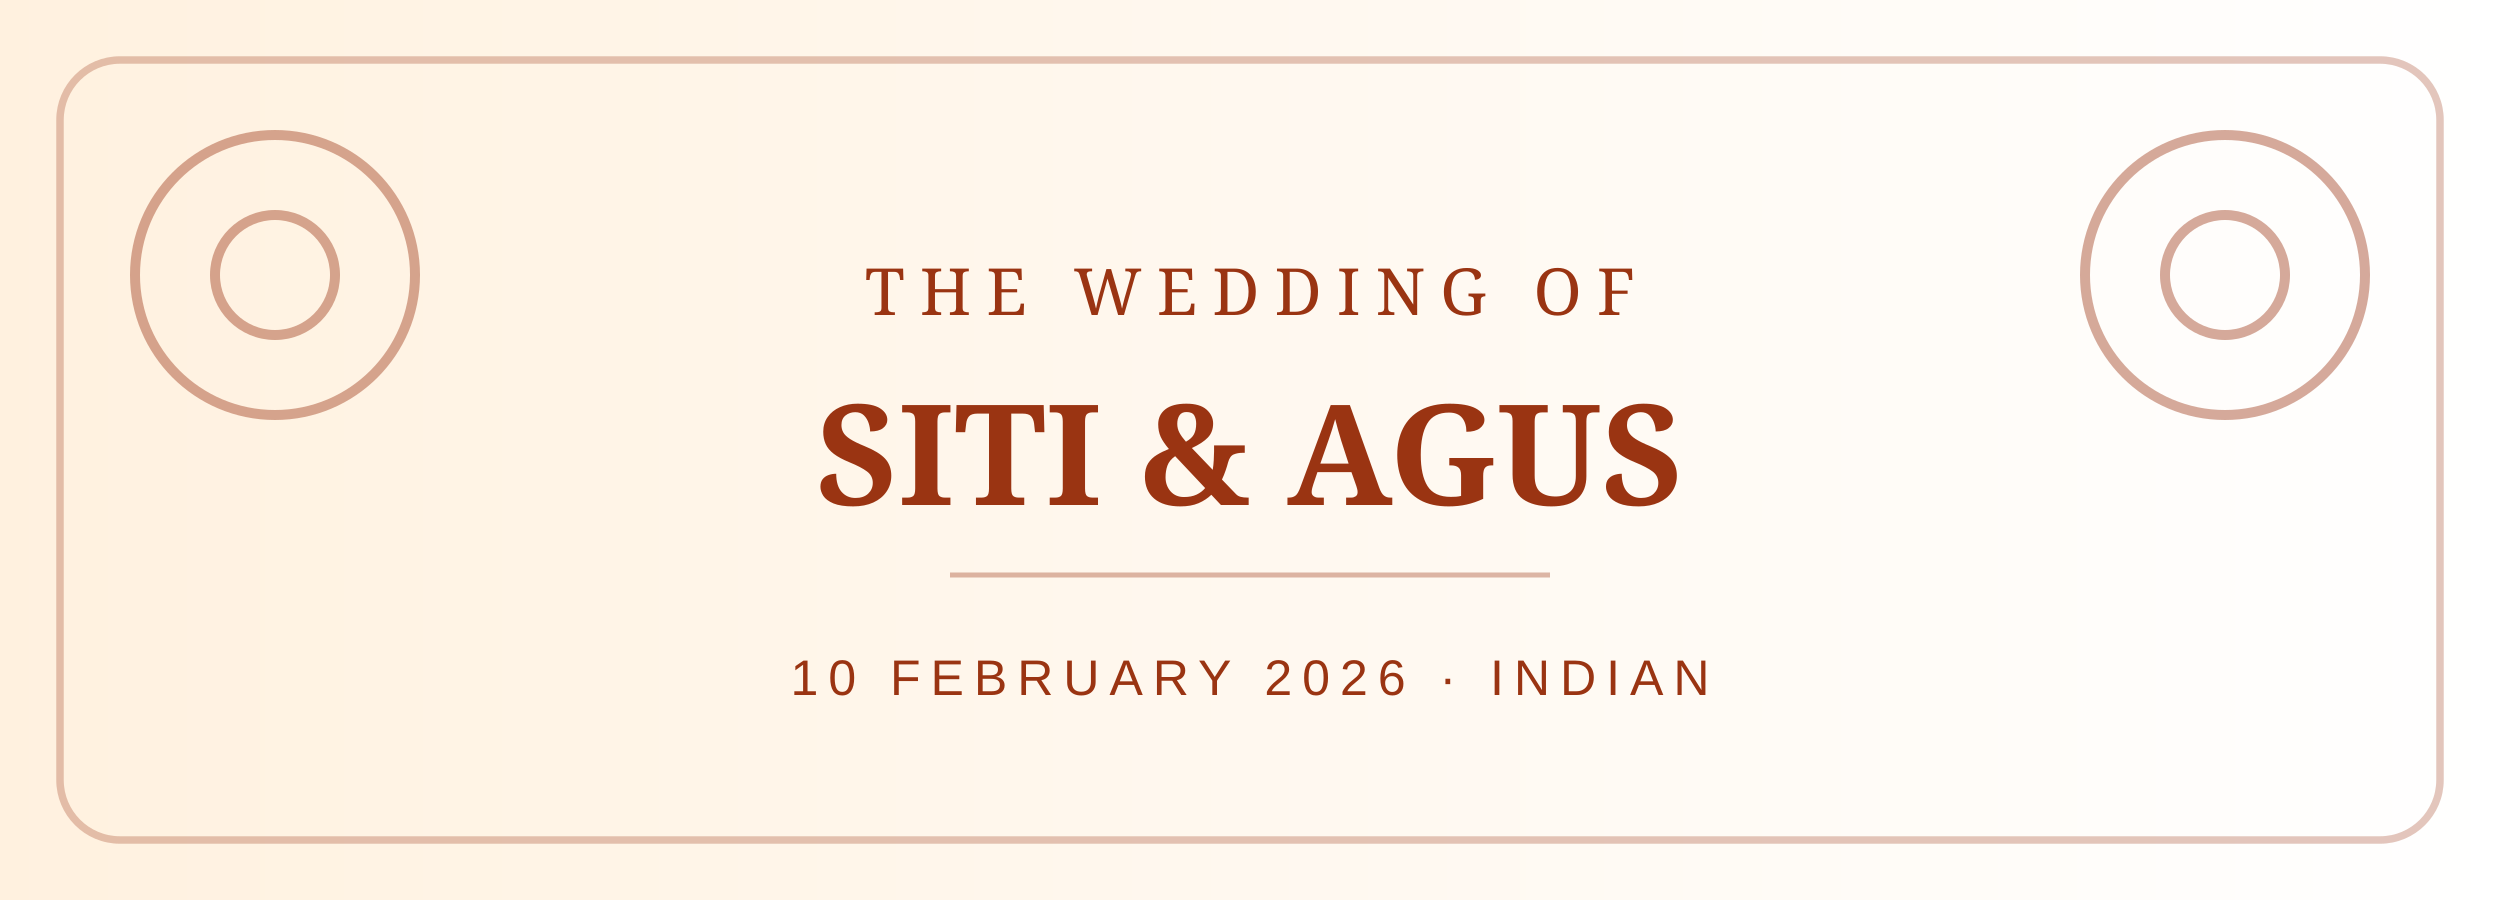
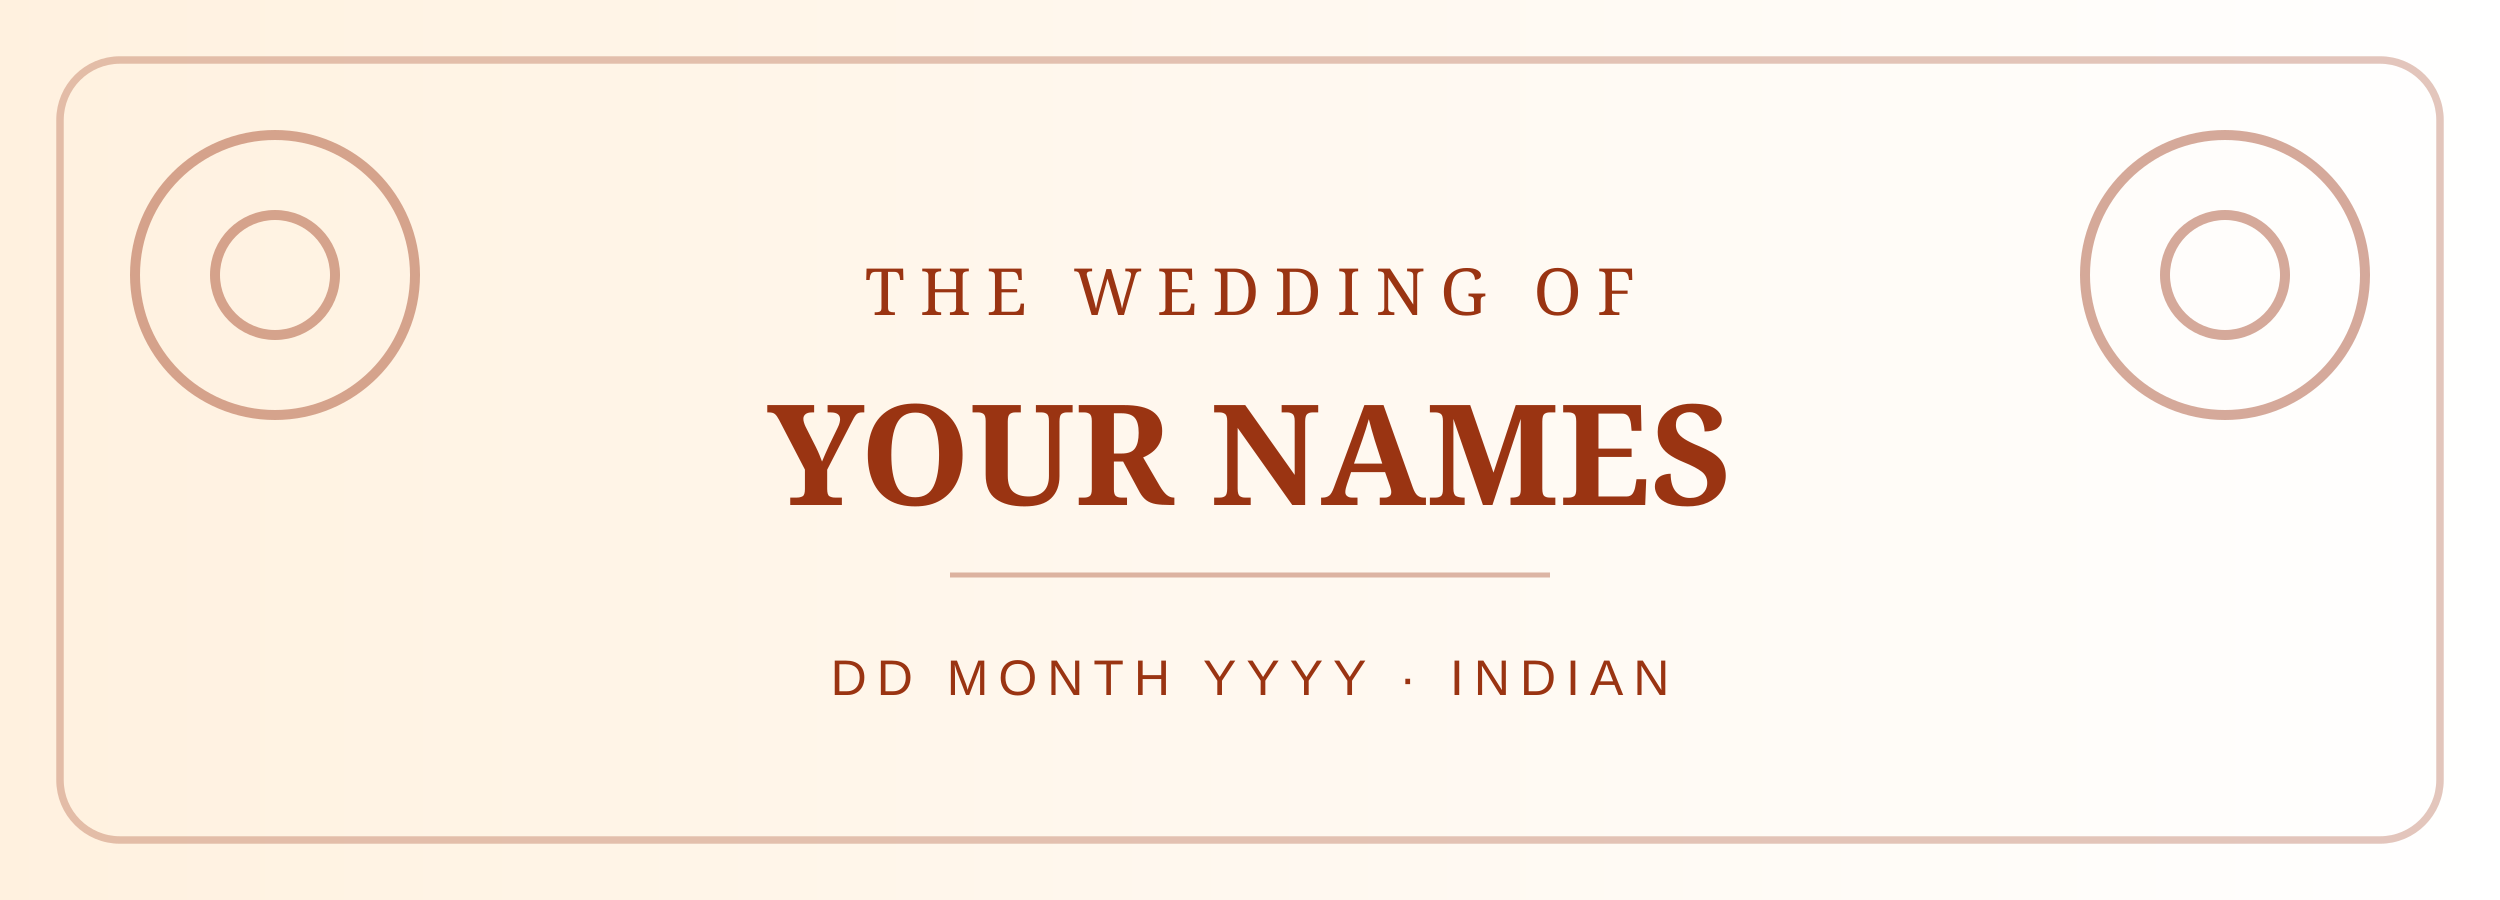
<svg xmlns="http://www.w3.org/2000/svg" viewBox="0 0 500 180" role="img" aria-label="Indian Celebration wedding invitation visual">
  <defs>
    <linearGradient id="g" x1="0" x2="1">
      <stop stop-color="#fff1df" />
      <stop offset="1" stop-color="#ffffff" />
    </linearGradient>
  </defs>
  <rect width="500" height="180" fill="url(#g)" />
  <g fill="none" stroke="#9a3412" stroke-width="2" opacity=".42">
    <circle cx="55" cy="55" r="28" />
    <circle cx="55" cy="55" r="12" />
    <circle cx="445" cy="55" r="28" />
    <circle cx="445" cy="55" r="12" />
  </g>
  <rect x="12" y="12" width="476" height="156" rx="12" fill="none" stroke="#9a3412" stroke-width="1.5" opacity=".28" />
  <text x="250" y="63" text-anchor="middle" font-family="Georgia,serif" font-size="13" fill="#9a3412" letter-spacing="3">THE WEDDING OF</text>
-   <text x="250" y="101" text-anchor="middle" font-family="Georgia,serif" font-size="28" font-weight="700" fill="#9a3412">SITI &amp; AGUS</text>
+   <text x="250" y="101" text-anchor="middle" font-family="Georgia,serif" font-size="28" font-weight="700" fill="#9a3412">YOUR NAMES</text>
  <line x1="190" y1="115" x2="310" y2="115" stroke="#9a3412" opacity=".35" />
-   <text x="250" y="139" text-anchor="middle" font-family="Arial,sans-serif" font-size="10" fill="#9a3412" letter-spacing="2">10 FEBRUARY 2026 · INDIAN</text>
+   <text x="250" y="139" text-anchor="middle" font-family="Arial,sans-serif" font-size="10" fill="#9a3412" letter-spacing="2">DD MONTH YYYY · INDIAN</text>
</svg>
